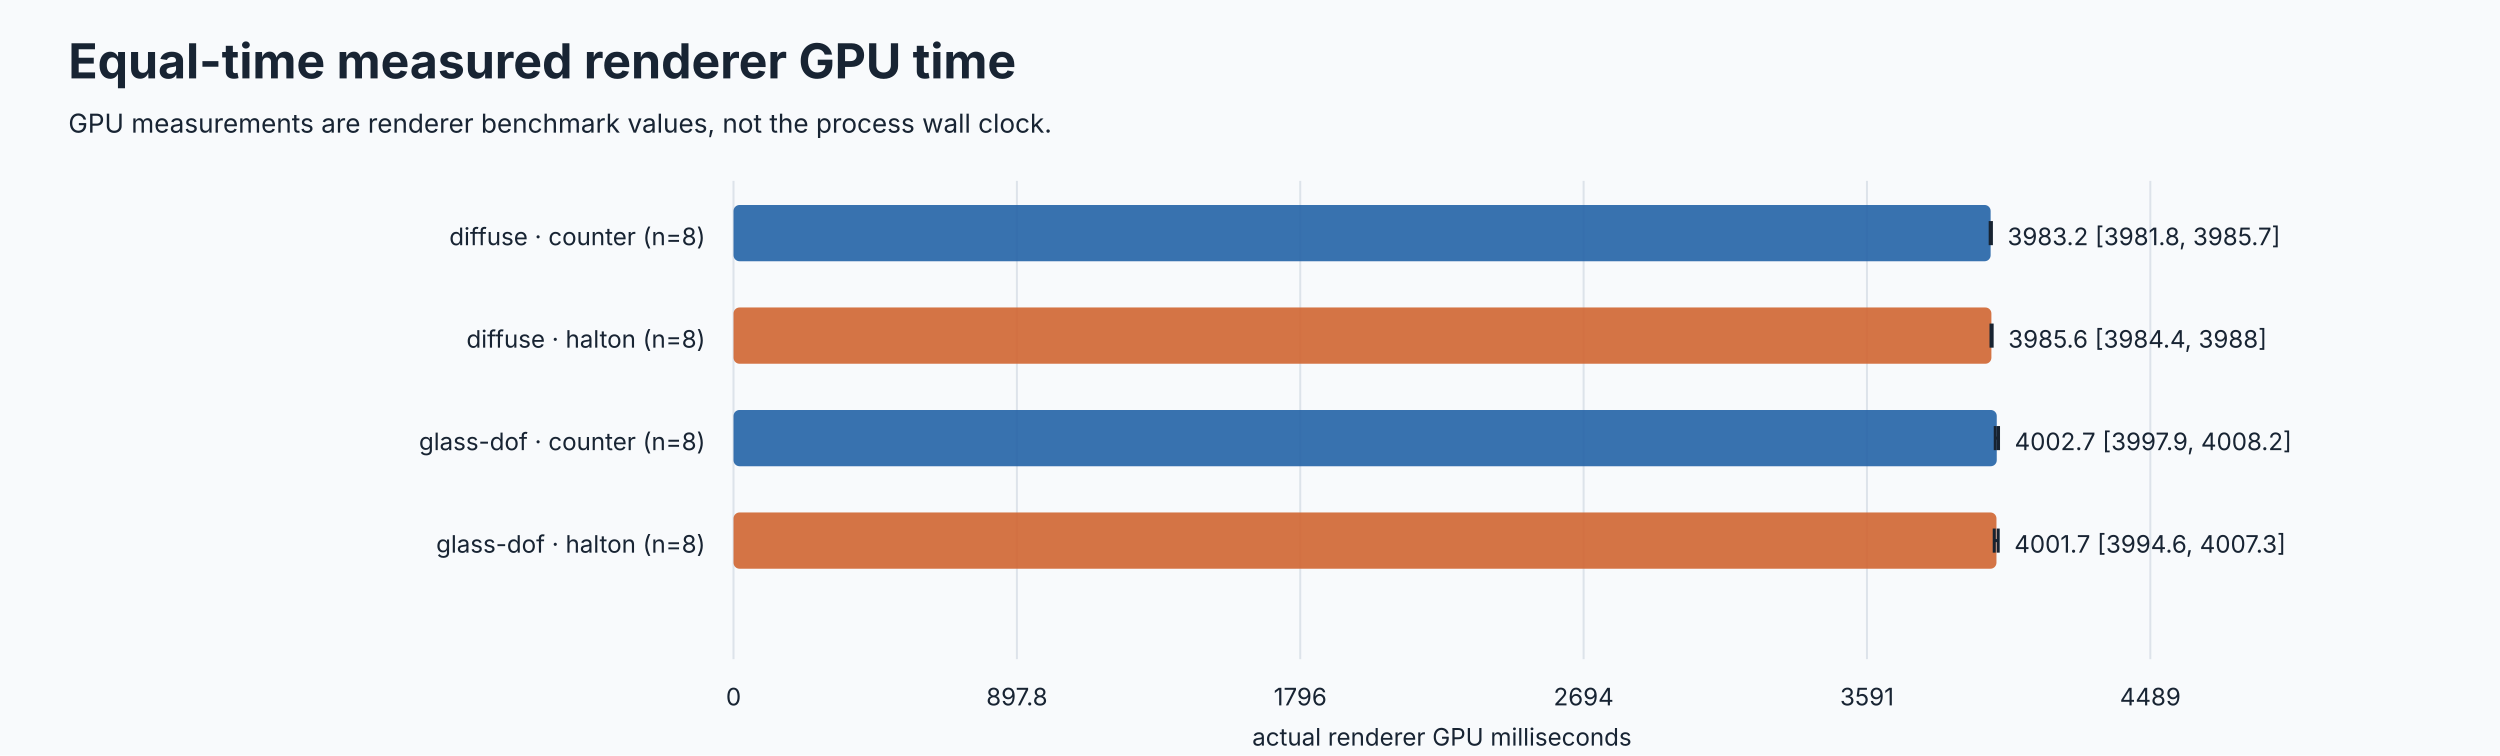
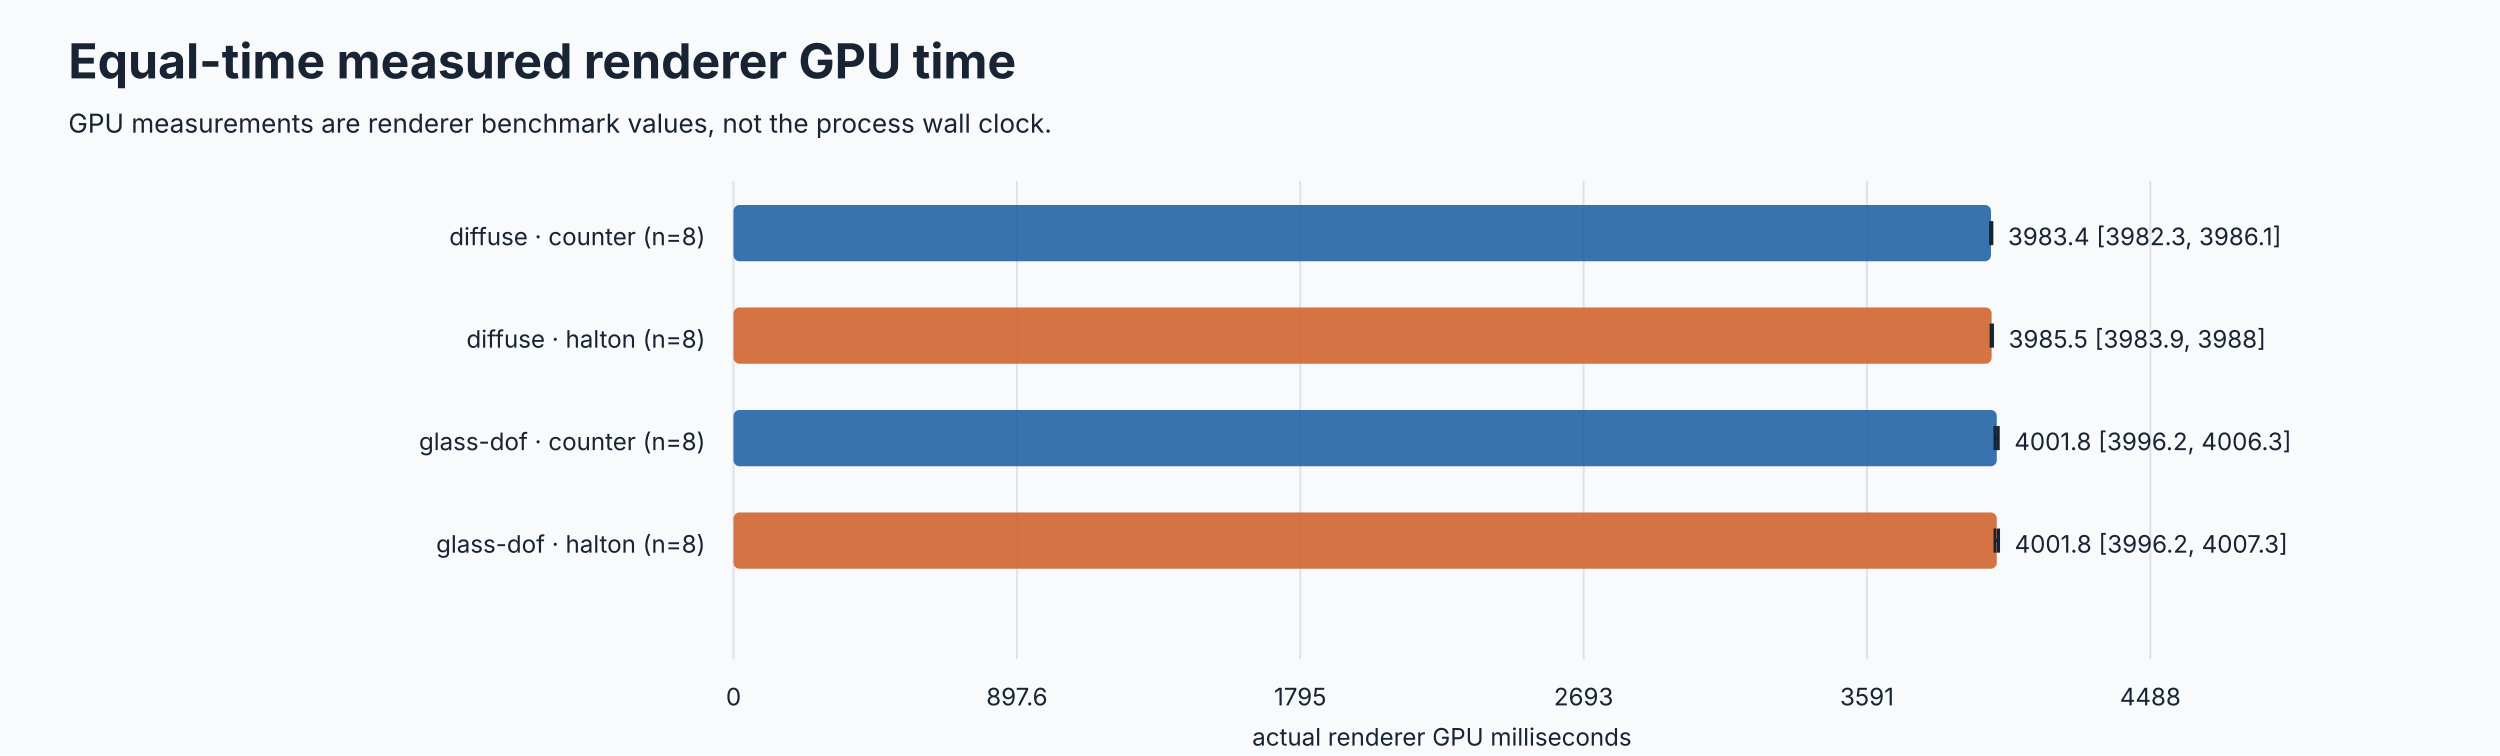
<svg xmlns="http://www.w3.org/2000/svg" width="1244" height="376" viewBox="0 0 1244 376" role="img" aria-labelledby="title desc">
  <rect width="1244" height="376" fill="#f8fafc" />
  <g font-family="system-ui,-apple-system,BlinkMacSystemFont,Segoe UI,sans-serif" fill="#182433">
    <text x="34" y="39" font-size="24" font-weight="650">Equal-time measured renderer GPU time</text>
    <text x="34" y="66" font-size="13">GPU measurements are renderer benchmark values, not the process wall clock.</text>
    <path d="M365.00 90 V328" stroke="#dde3ea" />
    <text x="365.00" y="351" text-anchor="middle" font-size="12">0</text>
    <path d="M506.00 90 V328" stroke="#dde3ea" />
-     <text x="506.00" y="351" text-anchor="middle" font-size="12">897.8</text>
+     <text x="506.00" y="351" text-anchor="middle" font-size="12">897.6</text>
    <path d="M647.00 90 V328" stroke="#dde3ea" />
-     <text x="647.00" y="351" text-anchor="middle" font-size="12">1796</text>
+     <text x="647.00" y="351" text-anchor="middle" font-size="12">1795</text>
    <path d="M788.00 90 V328" stroke="#dde3ea" />
-     <text x="788.00" y="351" text-anchor="middle" font-size="12">2694</text>
+     <text x="788.00" y="351" text-anchor="middle" font-size="12">2693</text>
    <path d="M929.00 90 V328" stroke="#dde3ea" />
    <text x="929.00" y="351" text-anchor="middle" font-size="12">3591</text>
    <path d="M1070.00 90 V328" stroke="#dde3ea" />
-     <text x="1070.00" y="351" text-anchor="middle" font-size="12">4489</text>
+     <text x="1070.00" y="351" text-anchor="middle" font-size="12">4488</text>
    <text x="717.50" y="371" text-anchor="middle" font-size="12">actual renderer GPU milliseconds</text>
    <text x="351" y="122" text-anchor="end" font-size="12">diffuse · counter (n=8)</text>
-     <rect x="365" y="102" width="625.54" height="28" rx="3" fill="#2463a6" opacity="0.9" />
-     <path d="M990.32 116 H990.92 M990.32 110 V122 M990.92 110 V122" stroke="#172331" stroke-width="1.5" />
-     <text x="998.92" y="122" font-size="12">3983.2 [3981.8, 3985.7]</text>
+     <rect x="365" y="102" width="625.71" height="28" rx="3" fill="#2463a6" opacity="0.9" />
+     <path d="M990.53 116 H991.14 M990.53 110 V122 M991.14 110 V122" stroke="#172331" stroke-width="1.5" />
+     <text x="999.14" y="122" font-size="12">3983.4 [3982.3, 3986.1]</text>
    <text x="351" y="173" text-anchor="end" font-size="12">diffuse · halton (n=8)</text>
-     <rect x="365" y="153" width="625.92" height="28" rx="3" fill="#d06531" opacity="0.9" />
-     <path d="M990.73 167 H991.29 M990.73 161 V173 M991.29 161 V173" stroke="#172331" stroke-width="1.5" />
-     <text x="999.29" y="173" font-size="12">3985.6 [3984.4, 3988]</text>
+     <rect x="365" y="153" width="626.04" height="28" rx="3" fill="#d06531" opacity="0.9" />
+     <path d="M990.78 167 H991.44 M990.78 161 V173 M991.44 161 V173" stroke="#172331" stroke-width="1.5" />
+     <text x="999.44" y="173" font-size="12">3985.5 [3983.9, 3988]</text>
    <text x="351" y="224" text-anchor="end" font-size="12">glass-dof · counter (n=8)</text>
-     <rect x="365" y="204" width="628.59" height="28" rx="3" fill="#2463a6" opacity="0.9" />
-     <path d="M992.84 218 H994.46 M992.84 212 V224 M994.46 212 V224" stroke="#172331" stroke-width="1.5" />
-     <text x="1002.46" y="224" font-size="12">4002.7 [3997.9, 4008.2]</text>
+     <rect x="365" y="204" width="628.60" height="28" rx="3" fill="#2463a6" opacity="0.9" />
+     <path d="M992.72 218 H994.31 M992.72 212 V224 M994.31 212 V224" stroke="#172331" stroke-width="1.5" />
+     <text x="1002.31" y="224" font-size="12">4001.8 [3996.2, 4006.3]</text>
    <text x="351" y="275" text-anchor="end" font-size="12">glass-dof · halton (n=8)</text>
-     <rect x="365" y="255" width="628.44" height="28" rx="3" fill="#d06531" opacity="0.9" />
-     <path d="M992.33 269 H994.31 M992.33 263 V275 M994.31 263 V275" stroke="#172331" stroke-width="1.5" />
-     <text x="1002.31" y="275" font-size="12">4001.7 [3994.6, 4007.3]</text>
+     <rect x="365" y="255" width="628.60" height="28" rx="3" fill="#d06531" opacity="0.9" />
+     <path d="M992.72 269 H994.46 M992.72 263 V275 M994.46 263 V275" stroke="#172331" stroke-width="1.5" />
+     <text x="1002.46" y="275" font-size="12">4001.8 [3996.2, 4007.3]</text>
  </g>
</svg>
